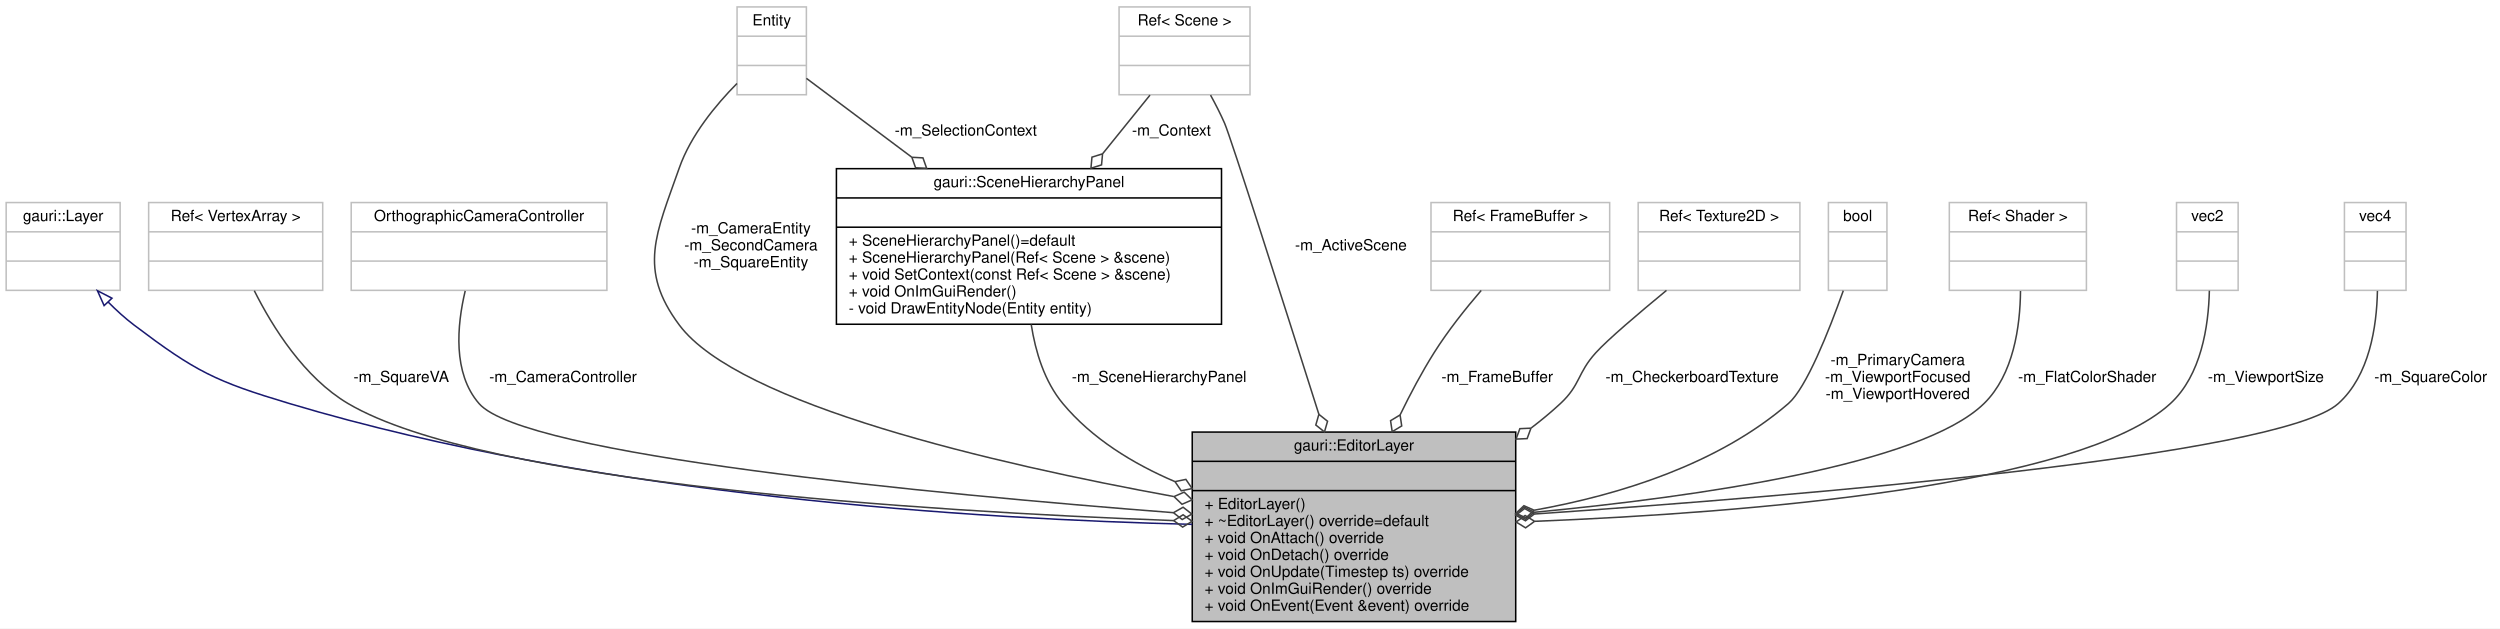
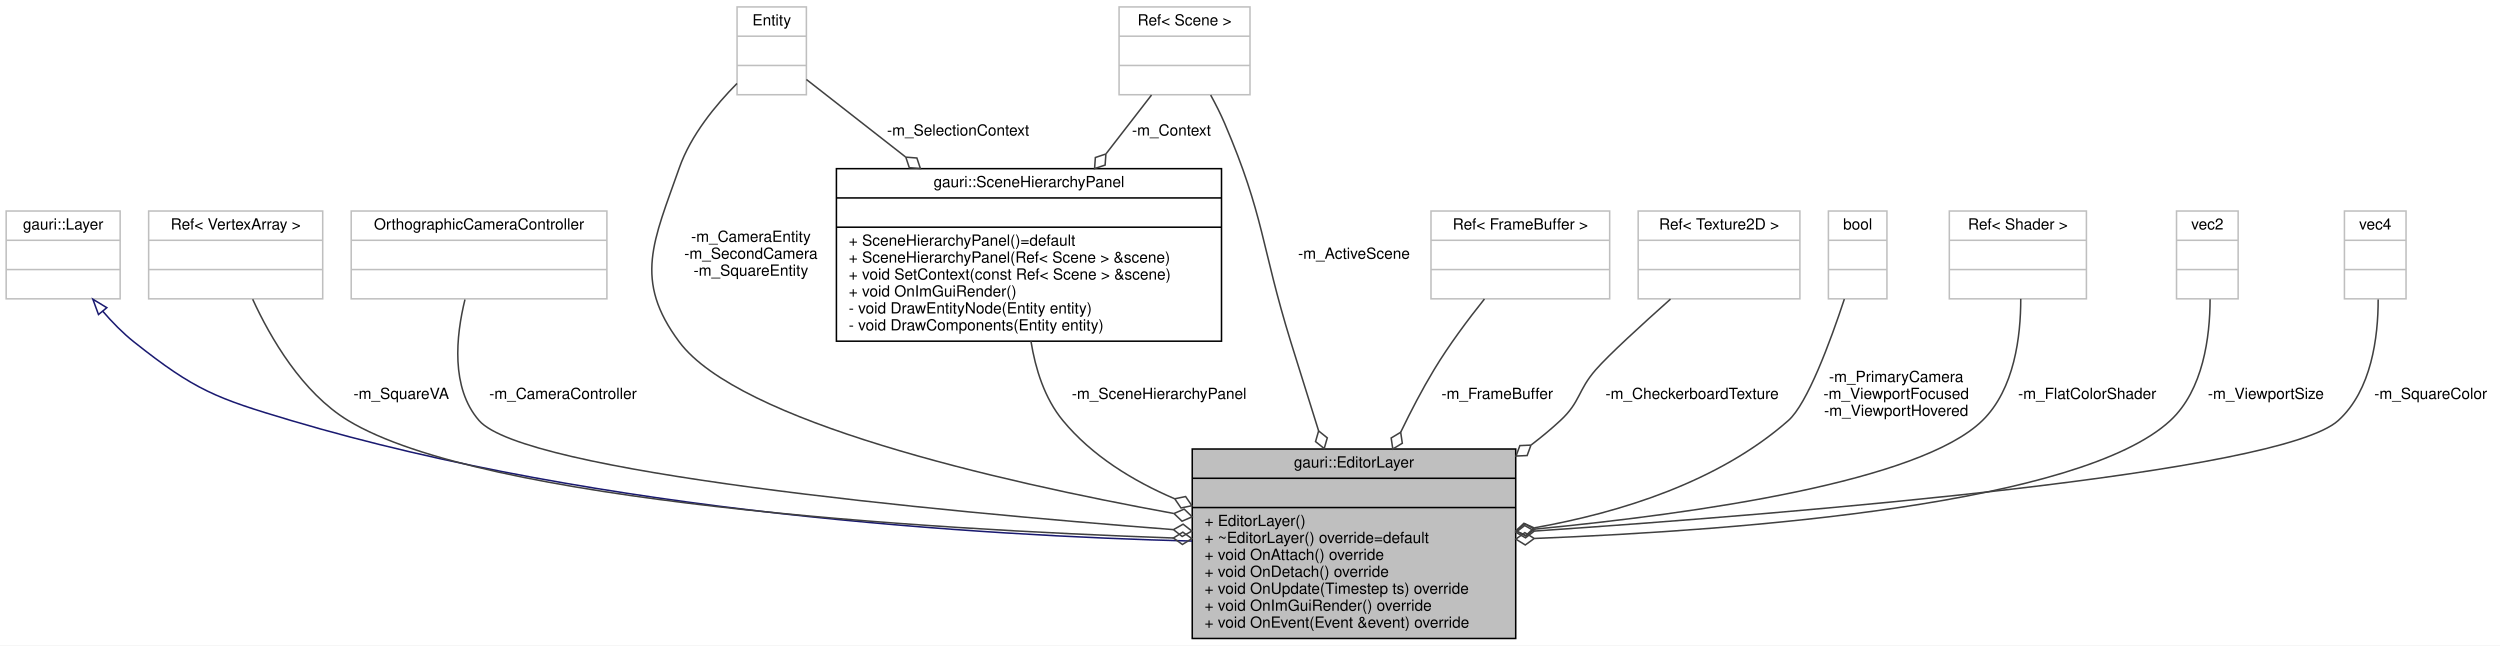
- <svg xmlns="http://www.w3.org/2000/svg" xmlns:xlink="http://www.w3.org/1999/xlink" width="1623pt" height="408pt" viewBox="0.00 0.00 1623.00 408.00">
-   <g id="graph0" class="graph" transform="scale(1 1) rotate(0) translate(4 404)">
-     <polygon fill="white" stroke="transparent" points="-4,4 -4,-404 1619,-404 1619,4 -4,4" />
+ <svg xmlns="http://www.w3.org/2000/svg" xmlns:xlink="http://www.w3.org/1999/xlink" width="1623pt" height="419pt" viewBox="0.00 0.00 1623.00 419.00">
+   <g id="graph0" class="graph" transform="scale(1 1) rotate(0) translate(4 415)">
+     <polygon fill="white" stroke="transparent" points="-4,4 -4,-415 1619,-415 1619,4 -4,4" />
    <g id="node1" class="node">
      <g id="a_node1">
        <a xlink:title=" ">
          <polygon fill="#bfbfbf" stroke="black" points="770,-0.5 770,-123.5 980,-123.5 980,-0.5 770,-0.5" />
          <text text-anchor="middle" x="875" y="-111.5" font-family="Helvetica,sans-Serif" font-size="10.00">gauri::EditorLayer</text>
          <polyline fill="none" stroke="black" points="770,-104.5 980,-104.5 " />
          <text text-anchor="middle" x="875" y="-92.5" font-family="Helvetica,sans-Serif" font-size="10.00"> </text>
          <polyline fill="none" stroke="black" points="770,-85.5 980,-85.5 " />
          <text text-anchor="start" x="778" y="-73.5" font-family="Helvetica,sans-Serif" font-size="10.00">+ EditorLayer()</text>
          <text text-anchor="start" x="778" y="-62.5" font-family="Helvetica,sans-Serif" font-size="10.00">+ ~EditorLayer() override=default</text>
          <text text-anchor="start" x="778" y="-51.5" font-family="Helvetica,sans-Serif" font-size="10.00">+ void OnAttach() override</text>
          <text text-anchor="start" x="778" y="-40.5" font-family="Helvetica,sans-Serif" font-size="10.00">+ void OnDetach() override</text>
          <text text-anchor="start" x="778" y="-29.5" font-family="Helvetica,sans-Serif" font-size="10.00">+ void OnUpdate(Timestep ts) override</text>
          <text text-anchor="start" x="778" y="-18.5" font-family="Helvetica,sans-Serif" font-size="10.00">+ void OnImGuiRender() override</text>
          <text text-anchor="start" x="778" y="-7.5" font-family="Helvetica,sans-Serif" font-size="10.00">+ void OnEvent(Event &amp;event) override</text>
        </a>
      </g>
    </g>
    <g id="node2" class="node">
      <g id="a_node2">
        <a xlink:title=" ">
-           <polygon fill="white" stroke="#bfbfbf" points="0,-215.5 0,-272.5 74,-272.5 74,-215.5 0,-215.5" />
-           <text text-anchor="middle" x="37" y="-260.5" font-family="Helvetica,sans-Serif" font-size="10.00">gauri::Layer</text>
-           <polyline fill="none" stroke="#bfbfbf" points="0,-253.5 74,-253.5 " />
-           <text text-anchor="middle" x="37" y="-241.5" font-family="Helvetica,sans-Serif" font-size="10.00"> </text>
-           <polyline fill="none" stroke="#bfbfbf" points="0,-234.5 74,-234.5 " />
-           <text text-anchor="middle" x="37" y="-222.5" font-family="Helvetica,sans-Serif" font-size="10.00"> </text>
+           <polygon fill="white" stroke="#bfbfbf" points="0,-221 0,-278 74,-278 74,-221 0,-221" />
+           <text text-anchor="middle" x="37" y="-266" font-family="Helvetica,sans-Serif" font-size="10.00">gauri::Layer</text>
+           <polyline fill="none" stroke="#bfbfbf" points="0,-259 74,-259 " />
+           <text text-anchor="middle" x="37" y="-247" font-family="Helvetica,sans-Serif" font-size="10.00"> </text>
+           <polyline fill="none" stroke="#bfbfbf" points="0,-240 74,-240 " />
+           <text text-anchor="middle" x="37" y="-228" font-family="Helvetica,sans-Serif" font-size="10.00"> </text>
        </a>
      </g>
    </g>
    <g id="edge1" class="edge">
-       <path fill="none" stroke="midnightblue" d="M66.19,-207.94C71.48,-202.6 77.18,-197.4 83,-193 123.11,-162.67 135.82,-156.41 184,-142 385.43,-81.73 632.53,-66.9 769.98,-63.58" />
-       <polygon fill="none" stroke="midnightblue" points="63.59,-205.6 59.26,-215.27 68.68,-210.41 63.59,-205.6" />
+       <path fill="none" stroke="midnightblue" d="M62.65,-213.01C68.81,-205.86 75.73,-198.77 83,-193 122.69,-161.48 136.42,-156.44 185,-142 386.11,-82.24 632.6,-67.22 769.87,-63.73" />
+       <polygon fill="none" stroke="midnightblue" points="59.94,-210.8 56.28,-220.75 65.34,-215.25 59.94,-210.8" />
    </g>
    <g id="node3" class="node">
      <g id="a_node3">
        <a xlink:title=" ">
-           <polygon fill="white" stroke="#bfbfbf" points="92.5,-215.5 92.5,-272.5 205.5,-272.5 205.5,-215.5 92.5,-215.5" />
-           <text text-anchor="middle" x="149" y="-260.5" font-family="Helvetica,sans-Serif" font-size="10.00">Ref&lt; VertexArray &gt;</text>
-           <polyline fill="none" stroke="#bfbfbf" points="92.5,-253.5 205.5,-253.5 " />
-           <text text-anchor="middle" x="149" y="-241.5" font-family="Helvetica,sans-Serif" font-size="10.00"> </text>
-           <polyline fill="none" stroke="#bfbfbf" points="92.5,-234.5 205.5,-234.5 " />
-           <text text-anchor="middle" x="149" y="-222.5" font-family="Helvetica,sans-Serif" font-size="10.00"> </text>
+           <polygon fill="white" stroke="#bfbfbf" points="92.5,-221 92.5,-278 205.5,-278 205.5,-221 92.5,-221" />
+           <text text-anchor="middle" x="149" y="-266" font-family="Helvetica,sans-Serif" font-size="10.00">Ref&lt; VertexArray &gt;</text>
+           <polyline fill="none" stroke="#bfbfbf" points="92.5,-259 205.5,-259 " />
+           <text text-anchor="middle" x="149" y="-247" font-family="Helvetica,sans-Serif" font-size="10.00"> </text>
+           <polyline fill="none" stroke="#bfbfbf" points="92.5,-240 205.5,-240 " />
+           <text text-anchor="middle" x="149" y="-228" font-family="Helvetica,sans-Serif" font-size="10.00"> </text>
        </a>
      </g>
    </g>
    <g id="edge2" class="edge">
-       <path fill="none" stroke="#404040" d="M161.09,-215.27C172.98,-191.6 193.48,-158.81 222,-142 310.17,-90.02 595.06,-72.1 757.92,-66.03" />
-       <polygon fill="none" stroke="#404040" points="757.93,-66.03 763.78,-61.81 769.92,-65.59 764.07,-69.81 757.93,-66.03" />
+       <path fill="none" stroke="#404040" d="M160.03,-220.74C171.53,-195.71 192.1,-160.13 222,-142 309.52,-88.92 594.67,-71.44 757.75,-65.73" />
+       <polygon fill="none" stroke="#404040" points="757.76,-65.73 763.63,-61.53 769.76,-65.33 763.9,-69.53 757.76,-65.73" />
      <text text-anchor="middle" x="256.5" y="-156" font-family="Helvetica,sans-Serif" font-size="10.00"> -m_SquareVA</text>
    </g>
    <g id="node4" class="node">
      <g id="a_node4">
        <a xlink:title=" ">
-           <polygon fill="white" stroke="#bfbfbf" points="224,-215.5 224,-272.5 390,-272.5 390,-215.5 224,-215.5" />
-           <text text-anchor="middle" x="307" y="-260.5" font-family="Helvetica,sans-Serif" font-size="10.00">OrthographicCameraController</text>
-           <polyline fill="none" stroke="#bfbfbf" points="224,-253.5 390,-253.5 " />
-           <text text-anchor="middle" x="307" y="-241.5" font-family="Helvetica,sans-Serif" font-size="10.00"> </text>
-           <polyline fill="none" stroke="#bfbfbf" points="224,-234.5 390,-234.5 " />
-           <text text-anchor="middle" x="307" y="-222.5" font-family="Helvetica,sans-Serif" font-size="10.00"> </text>
+           <polygon fill="white" stroke="#bfbfbf" points="224,-221 224,-278 390,-278 390,-221 224,-221" />
+           <text text-anchor="middle" x="307" y="-266" font-family="Helvetica,sans-Serif" font-size="10.00">OrthographicCameraController</text>
+           <polyline fill="none" stroke="#bfbfbf" points="224,-259 390,-259 " />
+           <text text-anchor="middle" x="307" y="-247" font-family="Helvetica,sans-Serif" font-size="10.00"> </text>
+           <polyline fill="none" stroke="#bfbfbf" points="224,-240 390,-240 " />
+           <text text-anchor="middle" x="307" y="-228" font-family="Helvetica,sans-Serif" font-size="10.00"> </text>
        </a>
      </g>
    </g>
    <g id="edge3" class="edge">
-       <path fill="none" stroke="#404040" d="M298.01,-215.14C292.66,-192.69 289.85,-161.71 307,-142 336.13,-108.54 600.02,-83.38 757.66,-71.18" />
+       <path fill="none" stroke="#404040" d="M297.86,-220.55C292.01,-196.77 288.55,-163.2 307,-142 336.13,-108.54 600.02,-83.38 757.66,-71.18" />
      <polygon fill="none" stroke="#404040" points="757.79,-71.17 763.47,-66.72 769.76,-70.25 764.08,-74.7 757.79,-71.17" />
      <text text-anchor="middle" x="361.5" y="-156" font-family="Helvetica,sans-Serif" font-size="10.00"> -m_CameraController</text>
    </g>
    <g id="node5" class="node">
      <g id="a_node5">
        <a xlink:title=" ">
-           <polygon fill="white" stroke="#bfbfbf" points="474.5,-342.5 474.5,-399.5 519.5,-399.5 519.5,-342.5 474.5,-342.5" />
-           <text text-anchor="middle" x="497" y="-387.5" font-family="Helvetica,sans-Serif" font-size="10.00">Entity</text>
-           <polyline fill="none" stroke="#bfbfbf" points="474.5,-380.5 519.5,-380.5 " />
-           <text text-anchor="middle" x="497" y="-368.5" font-family="Helvetica,sans-Serif" font-size="10.00"> </text>
-           <polyline fill="none" stroke="#bfbfbf" points="474.5,-361.5 519.5,-361.5 " />
-           <text text-anchor="middle" x="497" y="-349.5" font-family="Helvetica,sans-Serif" font-size="10.00"> </text>
+           <polygon fill="white" stroke="#bfbfbf" points="474.5,-353.5 474.5,-410.5 519.5,-410.5 519.5,-353.5 474.5,-353.5" />
+           <text text-anchor="middle" x="497" y="-398.5" font-family="Helvetica,sans-Serif" font-size="10.00">Entity</text>
+           <polyline fill="none" stroke="#bfbfbf" points="474.5,-391.5 519.5,-391.5 " />
+           <text text-anchor="middle" x="497" y="-379.5" font-family="Helvetica,sans-Serif" font-size="10.00"> </text>
+           <polyline fill="none" stroke="#bfbfbf" points="474.5,-372.5 519.5,-372.5 " />
+           <text text-anchor="middle" x="497" y="-360.5" font-family="Helvetica,sans-Serif" font-size="10.00"> </text>
        </a>
      </g>
    </g>
    <g id="edge4" class="edge">
-       <path fill="none" stroke="#404040" d="M474.45,-349.81C460.73,-335.94 444.45,-316.24 437,-295 421.99,-252.22 409.89,-229.33 437,-193 475.55,-141.35 641.64,-102.89 757.82,-81.69" />
+       <path fill="none" stroke="#404040" d="M474.45,-360.81C460.73,-346.94 444.45,-327.24 437,-306 420.38,-258.61 406.96,-233.25 437,-193 475.55,-141.35 641.64,-102.89 757.82,-81.69" />
      <polygon fill="none" stroke="#404040" points="758.15,-81.63 763.35,-76.63 769.96,-79.5 764.76,-84.5 758.15,-81.63" />
-       <text text-anchor="middle" x="483.5" y="-252.5" font-family="Helvetica,sans-Serif" font-size="10.00"> -m_CameraEntity</text>
-       <text text-anchor="middle" x="483.5" y="-241.5" font-family="Helvetica,sans-Serif" font-size="10.00">-m_SecondCamera</text>
-       <text text-anchor="middle" x="483.5" y="-230.5" font-family="Helvetica,sans-Serif" font-size="10.00">-m_SquareEntity</text>
+       <text text-anchor="middle" x="483.5" y="-258" font-family="Helvetica,sans-Serif" font-size="10.00"> -m_CameraEntity</text>
+       <text text-anchor="middle" x="483.5" y="-247" font-family="Helvetica,sans-Serif" font-size="10.00">-m_SecondCamera</text>
+       <text text-anchor="middle" x="483.5" y="-236" font-family="Helvetica,sans-Serif" font-size="10.00">-m_SquareEntity</text>
    </g>
    <g id="node7" class="node">
      <g id="a_node7">
        <a xlink:href="classgauri_1_1SceneHierarchyPanel.html" target="_top" xlink:title=" ">
-           <polygon fill="white" stroke="black" points="539,-193.5 539,-294.5 789,-294.5 789,-193.5 539,-193.5" />
-           <text text-anchor="middle" x="664" y="-282.5" font-family="Helvetica,sans-Serif" font-size="10.00">gauri::SceneHierarchyPanel</text>
-           <polyline fill="none" stroke="black" points="539,-275.5 789,-275.5 " />
-           <text text-anchor="middle" x="664" y="-263.5" font-family="Helvetica,sans-Serif" font-size="10.00"> </text>
-           <polyline fill="none" stroke="black" points="539,-256.5 789,-256.5 " />
-           <text text-anchor="start" x="547" y="-244.5" font-family="Helvetica,sans-Serif" font-size="10.00">+ SceneHierarchyPanel()=default</text>
-           <text text-anchor="start" x="547" y="-233.5" font-family="Helvetica,sans-Serif" font-size="10.00">+ SceneHierarchyPanel(Ref&lt; Scene &gt; &amp;scene)</text>
-           <text text-anchor="start" x="547" y="-222.5" font-family="Helvetica,sans-Serif" font-size="10.00">+ void SetContext(const Ref&lt; Scene &gt; &amp;scene)</text>
-           <text text-anchor="start" x="547" y="-211.5" font-family="Helvetica,sans-Serif" font-size="10.00">+ void OnImGuiRender()</text>
-           <text text-anchor="start" x="547" y="-200.5" font-family="Helvetica,sans-Serif" font-size="10.00">- void DrawEntityNode(Entity entity)</text>
+           <polygon fill="white" stroke="black" points="539,-193.5 539,-305.5 789,-305.5 789,-193.5 539,-193.5" />
+           <text text-anchor="middle" x="664" y="-293.5" font-family="Helvetica,sans-Serif" font-size="10.00">gauri::SceneHierarchyPanel</text>
+           <polyline fill="none" stroke="black" points="539,-286.5 789,-286.5 " />
+           <text text-anchor="middle" x="664" y="-274.5" font-family="Helvetica,sans-Serif" font-size="10.00"> </text>
+           <polyline fill="none" stroke="black" points="539,-267.5 789,-267.5 " />
+           <text text-anchor="start" x="547" y="-255.5" font-family="Helvetica,sans-Serif" font-size="10.00">+ SceneHierarchyPanel()=default</text>
+           <text text-anchor="start" x="547" y="-244.5" font-family="Helvetica,sans-Serif" font-size="10.00">+ SceneHierarchyPanel(Ref&lt; Scene &gt; &amp;scene)</text>
+           <text text-anchor="start" x="547" y="-233.5" font-family="Helvetica,sans-Serif" font-size="10.00">+ void SetContext(const Ref&lt; Scene &gt; &amp;scene)</text>
+           <text text-anchor="start" x="547" y="-222.5" font-family="Helvetica,sans-Serif" font-size="10.00">+ void OnImGuiRender()</text>
+           <text text-anchor="start" x="547" y="-211.5" font-family="Helvetica,sans-Serif" font-size="10.00">- void DrawEntityNode(Entity entity)</text>
+           <text text-anchor="start" x="547" y="-200.5" font-family="Helvetica,sans-Serif" font-size="10.00">- void DrawComponents(Entity entity)</text>
        </a>
      </g>
    </g>
    <g id="edge7" class="edge">
-       <path fill="none" stroke="#404040" d="M519.52,-353.14C537.21,-339.91 562.91,-320.66 587.76,-302.07" />
-       <polygon fill="none" stroke="#404040" points="587.98,-301.9 590.39,-295.1 597.59,-294.71 595.18,-301.51 587.98,-301.9" />
-       <text text-anchor="middle" x="623" y="-316" font-family="Helvetica,sans-Serif" font-size="10.00"> -m_SelectionContext</text>
+       <path fill="none" stroke="#404040" d="M519.52,-363.4C536.27,-350.31 560.21,-331.61 583.8,-313.17" />
+       <polygon fill="none" stroke="#404040" points="584.05,-312.98 586.32,-306.13 593.51,-305.59 591.24,-312.43 584.05,-312.98" />
+       <text text-anchor="middle" x="618" y="-327" font-family="Helvetica,sans-Serif" font-size="10.00"> -m_SelectionContext</text>
    </g>
    <g id="node6" class="node">
      <g id="a_node6">
        <a xlink:title=" ">
-           <polygon fill="white" stroke="#bfbfbf" points="925,-215.5 925,-272.5 1041,-272.5 1041,-215.5 925,-215.5" />
-           <text text-anchor="middle" x="983" y="-260.5" font-family="Helvetica,sans-Serif" font-size="10.00">Ref&lt; FrameBuffer &gt;</text>
-           <polyline fill="none" stroke="#bfbfbf" points="925,-253.5 1041,-253.5 " />
-           <text text-anchor="middle" x="983" y="-241.5" font-family="Helvetica,sans-Serif" font-size="10.00"> </text>
-           <polyline fill="none" stroke="#bfbfbf" points="925,-234.5 1041,-234.5 " />
-           <text text-anchor="middle" x="983" y="-222.5" font-family="Helvetica,sans-Serif" font-size="10.00"> </text>
+           <polygon fill="white" stroke="#bfbfbf" points="925,-221 925,-278 1041,-278 1041,-221 925,-221" />
+           <text text-anchor="middle" x="983" y="-266" font-family="Helvetica,sans-Serif" font-size="10.00">Ref&lt; FrameBuffer &gt;</text>
+           <polyline fill="none" stroke="#bfbfbf" points="925,-259 1041,-259 " />
+           <text text-anchor="middle" x="983" y="-247" font-family="Helvetica,sans-Serif" font-size="10.00"> </text>
+           <polyline fill="none" stroke="#bfbfbf" points="925,-240 1041,-240 " />
+           <text text-anchor="middle" x="983" y="-228" font-family="Helvetica,sans-Serif" font-size="10.00"> </text>
        </a>
      </g>
    </g>
    <g id="edge5" class="edge">
-       <path fill="none" stroke="#404040" d="M957.6,-215.44C947.35,-203.53 935.88,-189.11 927,-175 919.07,-162.4 911.62,-148.4 904.96,-134.68" />
-       <polygon fill="none" stroke="#404040" points="904.93,-134.62 898.75,-130.9 899.81,-123.77 905.99,-127.48 904.93,-134.62" />
+       <path fill="none" stroke="#404040" d="M959.7,-220.89C949.01,-207.52 936.61,-190.93 927,-175 919.31,-162.25 911.97,-148.18 905.35,-134.44" />
+       <polygon fill="none" stroke="#404040" points="905.32,-134.38 899.14,-130.66 900.2,-123.53 906.38,-127.25 905.32,-134.38" />
      <text text-anchor="middle" x="968" y="-156" font-family="Helvetica,sans-Serif" font-size="10.00"> -m_FrameBuffer</text>
    </g>
    <g id="edge6" class="edge">
-       <path fill="none" stroke="#404040" d="M665.46,-193.37C668.24,-175.51 674.11,-156.27 686,-142 704.91,-119.31 731.44,-103.02 758.66,-91.38" />
-       <polygon fill="none" stroke="#404040" points="758.81,-91.32 762.87,-85.36 769.93,-86.83 765.87,-92.78 758.81,-91.32" />
+       <path fill="none" stroke="#404040" d="M665.3,-193.46C668.19,-175.43 674.17,-156.35 686,-142 704.79,-119.21 731.28,-102.89 758.49,-91.24" />
+       <polygon fill="none" stroke="#404040" points="758.64,-91.18 762.71,-85.23 769.77,-86.69 765.7,-92.64 758.64,-91.18" />
      <text text-anchor="middle" x="748.5" y="-156" font-family="Helvetica,sans-Serif" font-size="10.00"> -m_SceneHierarchyPanel</text>
    </g>
    <g id="node8" class="node">
      <g id="a_node8">
        <a xlink:title=" ">
-           <polygon fill="white" stroke="#bfbfbf" points="722.5,-342.5 722.5,-399.5 807.5,-399.5 807.5,-342.5 722.5,-342.5" />
-           <text text-anchor="middle" x="765" y="-387.5" font-family="Helvetica,sans-Serif" font-size="10.00">Ref&lt; Scene &gt;</text>
-           <polyline fill="none" stroke="#bfbfbf" points="722.5,-380.5 807.5,-380.5 " />
-           <text text-anchor="middle" x="765" y="-368.5" font-family="Helvetica,sans-Serif" font-size="10.00"> </text>
-           <polyline fill="none" stroke="#bfbfbf" points="722.5,-361.5 807.5,-361.5 " />
-           <text text-anchor="middle" x="765" y="-349.5" font-family="Helvetica,sans-Serif" font-size="10.00"> </text>
+           <polygon fill="white" stroke="#bfbfbf" points="722.5,-353.5 722.5,-410.5 807.5,-410.5 807.5,-353.5 722.5,-353.5" />
+           <text text-anchor="middle" x="765" y="-398.5" font-family="Helvetica,sans-Serif" font-size="10.00">Ref&lt; Scene &gt;</text>
+           <polyline fill="none" stroke="#bfbfbf" points="722.5,-391.5 807.5,-391.5 " />
+           <text text-anchor="middle" x="765" y="-379.5" font-family="Helvetica,sans-Serif" font-size="10.00"> </text>
+           <polyline fill="none" stroke="#bfbfbf" points="722.5,-372.5 807.5,-372.5 " />
+           <text text-anchor="middle" x="765" y="-360.5" font-family="Helvetica,sans-Serif" font-size="10.00"> </text>
        </a>
      </g>
    </g>
    <g id="edge14" class="edge">
-       <path fill="none" stroke="#404040" d="M781.88,-342.25C785.13,-336.34 788.35,-330.05 791,-324 794.94,-315.01 828.67,-209.28 852.17,-135.18" />
-       <polygon fill="none" stroke="#404040" points="852.22,-135.02 850.22,-128.09 855.84,-123.58 857.84,-130.51 852.22,-135.02" />
-       <text text-anchor="middle" x="873" y="-241.5" font-family="Helvetica,sans-Serif" font-size="10.00"> -m_ActiveScene</text>
+       <path fill="none" stroke="#404040" d="M781.96,-353.28C785.21,-347.37 788.4,-341.07 791,-335 816.94,-274.37 814.53,-256 834,-193 839.79,-174.28 846.12,-154.06 852.04,-135.28" />
+       <polygon fill="none" stroke="#404040" points="852.05,-135.24 850.05,-128.32 855.67,-123.8 857.67,-130.73 852.05,-135.24" />
+       <text text-anchor="middle" x="875" y="-247" font-family="Helvetica,sans-Serif" font-size="10.00"> -m_ActiveScene</text>
    </g>
    <g id="edge8" class="edge">
-       <path fill="none" stroke="#404040" d="M742.58,-342.26C733.51,-331.03 722.67,-317.61 711.97,-304.37" />
-       <polygon fill="none" stroke="#404040" points="711.78,-304.14 704.9,-301.98 704.24,-294.8 711.12,-296.95 711.78,-304.14" />
-       <text text-anchor="middle" x="756.5" y="-316" font-family="Helvetica,sans-Serif" font-size="10.00"> -m_Context</text>
+       <path fill="none" stroke="#404040" d="M743.58,-353.32C734.91,-342.13 724.51,-328.69 714.13,-315.28" />
+       <polygon fill="none" stroke="#404040" points="713.95,-315.04 707.11,-312.74 706.6,-305.55 713.44,-307.84 713.95,-315.04" />
+       <text text-anchor="middle" x="756.5" y="-327" font-family="Helvetica,sans-Serif" font-size="10.00"> -m_Context</text>
    </g>
    <g id="node9" class="node">
      <g id="a_node9">
        <a xlink:title=" ">
-           <polygon fill="white" stroke="#bfbfbf" points="1059.5,-215.5 1059.5,-272.5 1164.5,-272.5 1164.5,-215.5 1059.5,-215.5" />
-           <text text-anchor="middle" x="1112" y="-260.5" font-family="Helvetica,sans-Serif" font-size="10.00">Ref&lt; Texture2D &gt;</text>
-           <polyline fill="none" stroke="#bfbfbf" points="1059.5,-253.5 1164.5,-253.5 " />
-           <text text-anchor="middle" x="1112" y="-241.5" font-family="Helvetica,sans-Serif" font-size="10.00"> </text>
-           <polyline fill="none" stroke="#bfbfbf" points="1059.5,-234.5 1164.5,-234.5 " />
-           <text text-anchor="middle" x="1112" y="-222.5" font-family="Helvetica,sans-Serif" font-size="10.00"> </text>
+           <polygon fill="white" stroke="#bfbfbf" points="1059.5,-221 1059.5,-278 1164.5,-278 1164.5,-221 1059.5,-221" />
+           <text text-anchor="middle" x="1112" y="-266" font-family="Helvetica,sans-Serif" font-size="10.00">Ref&lt; Texture2D &gt;</text>
+           <polyline fill="none" stroke="#bfbfbf" points="1059.5,-259 1164.5,-259 " />
+           <text text-anchor="middle" x="1112" y="-247" font-family="Helvetica,sans-Serif" font-size="10.00"> </text>
+           <polyline fill="none" stroke="#bfbfbf" points="1059.5,-240 1164.5,-240 " />
+           <text text-anchor="middle" x="1112" y="-228" font-family="Helvetica,sans-Serif" font-size="10.00"> </text>
        </a>
      </g>
    </g>
    <g id="edge9" class="edge">
-       <path fill="none" stroke="#404040" d="M1077.88,-215.48C1059.84,-200.63 1039.84,-183.63 1032,-175 1019.98,-161.77 1022.11,-154.15 1009,-142 1003.08,-136.51 996.71,-131.23 990.08,-126.18" />
+       <path fill="none" stroke="#404040" d="M1080.48,-220.82C1061.84,-204.21 1040.32,-184.52 1032,-175 1020.24,-161.54 1022.11,-154.15 1009,-142 1003.08,-136.51 996.71,-131.23 990.08,-126.18" />
      <polygon fill="none" stroke="#404040" points="989.89,-126.03 982.69,-125.71 980.21,-118.94 987.42,-119.26 989.89,-126.03" />
      <text text-anchor="middle" x="1094.5" y="-156" font-family="Helvetica,sans-Serif" font-size="10.00"> -m_CheckerboardTexture</text>
    </g>
    <g id="node10" class="node">
      <g id="a_node10">
        <a xlink:title=" ">
-           <polygon fill="white" stroke="#bfbfbf" points="1183,-215.5 1183,-272.5 1221,-272.5 1221,-215.5 1183,-215.5" />
-           <text text-anchor="middle" x="1202" y="-260.5" font-family="Helvetica,sans-Serif" font-size="10.00">bool</text>
-           <polyline fill="none" stroke="#bfbfbf" points="1183,-253.5 1221,-253.5 " />
-           <text text-anchor="middle" x="1202" y="-241.5" font-family="Helvetica,sans-Serif" font-size="10.00"> </text>
-           <polyline fill="none" stroke="#bfbfbf" points="1183,-234.5 1221,-234.5 " />
-           <text text-anchor="middle" x="1202" y="-222.5" font-family="Helvetica,sans-Serif" font-size="10.00"> </text>
+           <polygon fill="white" stroke="#bfbfbf" points="1183,-221 1183,-278 1221,-278 1221,-221 1183,-221" />
+           <text text-anchor="middle" x="1202" y="-266" font-family="Helvetica,sans-Serif" font-size="10.00">bool</text>
+           <polyline fill="none" stroke="#bfbfbf" points="1183,-259 1221,-259 " />
+           <text text-anchor="middle" x="1202" y="-247" font-family="Helvetica,sans-Serif" font-size="10.00"> </text>
+           <polyline fill="none" stroke="#bfbfbf" points="1183,-240 1221,-240 " />
+           <text text-anchor="middle" x="1202" y="-228" font-family="Helvetica,sans-Serif" font-size="10.00"> </text>
        </a>
      </g>
    </g>
    <g id="edge10" class="edge">
-       <path fill="none" stroke="#404040" d="M1192.66,-215.28C1183.29,-188.98 1168.62,-152.04 1157,-142 1111.38,-102.6 1047.54,-82.75 992.13,-72.79" />
-       <polygon fill="none" stroke="#404040" points="991.92,-72.76 985.33,-75.7 980.09,-70.76 986.67,-67.81 991.92,-72.76" />
-       <text text-anchor="middle" x="1228" y="-167" font-family="Helvetica,sans-Serif" font-size="10.00"> -m_PrimaryCamera</text>
-       <text text-anchor="middle" x="1228" y="-156" font-family="Helvetica,sans-Serif" font-size="10.00">-m_ViewportFocused</text>
-       <text text-anchor="middle" x="1228" y="-145" font-family="Helvetica,sans-Serif" font-size="10.00">-m_ViewportHovered</text>
+       <path fill="none" stroke="#404040" d="M1193.36,-220.83C1184.16,-193.03 1169.28,-152.81 1157,-142 1111.68,-102.08 1047.7,-82.2 992.14,-72.35" />
+       <polygon fill="none" stroke="#404040" points="991.89,-72.31 985.32,-75.28 980.06,-70.35 986.63,-67.38 991.89,-72.31" />
+       <text text-anchor="middle" x="1227" y="-167" font-family="Helvetica,sans-Serif" font-size="10.00"> -m_PrimaryCamera</text>
+       <text text-anchor="middle" x="1227" y="-156" font-family="Helvetica,sans-Serif" font-size="10.00">-m_ViewportFocused</text>
+       <text text-anchor="middle" x="1227" y="-145" font-family="Helvetica,sans-Serif" font-size="10.00">-m_ViewportHovered</text>
    </g>
    <g id="node11" class="node">
      <g id="a_node11">
        <a xlink:title=" ">
-           <polygon fill="white" stroke="#bfbfbf" points="1261.5,-215.5 1261.5,-272.5 1350.5,-272.5 1350.5,-215.5 1261.5,-215.5" />
-           <text text-anchor="middle" x="1306" y="-260.5" font-family="Helvetica,sans-Serif" font-size="10.00">Ref&lt; Shader &gt;</text>
-           <polyline fill="none" stroke="#bfbfbf" points="1261.5,-253.5 1350.5,-253.5 " />
-           <text text-anchor="middle" x="1306" y="-241.5" font-family="Helvetica,sans-Serif" font-size="10.00"> </text>
-           <polyline fill="none" stroke="#bfbfbf" points="1261.5,-234.5 1350.5,-234.5 " />
-           <text text-anchor="middle" x="1306" y="-222.5" font-family="Helvetica,sans-Serif" font-size="10.00"> </text>
+           <polygon fill="white" stroke="#bfbfbf" points="1261.5,-221 1261.5,-278 1350.5,-278 1350.5,-221 1261.5,-221" />
+           <text text-anchor="middle" x="1306" y="-266" font-family="Helvetica,sans-Serif" font-size="10.00">Ref&lt; Shader &gt;</text>
+           <polyline fill="none" stroke="#bfbfbf" points="1261.5,-259 1350.5,-259 " />
+           <text text-anchor="middle" x="1306" y="-247" font-family="Helvetica,sans-Serif" font-size="10.00"> </text>
+           <polyline fill="none" stroke="#bfbfbf" points="1261.5,-240 1350.5,-240 " />
+           <text text-anchor="middle" x="1306" y="-228" font-family="Helvetica,sans-Serif" font-size="10.00"> </text>
        </a>
      </g>
    </g>
    <g id="edge11" class="edge">
-       <path fill="none" stroke="#404040" d="M1307.71,-215.07C1307.5,-192.25 1303.26,-160.81 1284,-142 1243.27,-102.23 1097.96,-81.49 992.1,-71.43" />
-       <polygon fill="none" stroke="#404040" points="991.99,-71.42 985.64,-74.85 980.04,-70.31 986.38,-66.88 991.99,-71.42" />
+       <path fill="none" stroke="#404040" d="M1307.87,-220.96C1307.91,-196.78 1303.82,-162.38 1283,-142 1242.48,-102.33 1097.89,-81.6 992.31,-71.49" />
+       <polygon fill="none" stroke="#404040" points="992.24,-71.49 985.89,-74.91 980.29,-70.37 986.63,-66.95 992.24,-71.49" />
      <text text-anchor="middle" x="1351" y="-156" font-family="Helvetica,sans-Serif" font-size="10.00"> -m_FlatColorShader</text>
    </g>
    <g id="node12" class="node">
      <g id="a_node12">
        <a xlink:title=" ">
-           <polygon fill="white" stroke="#bfbfbf" points="1409,-215.5 1409,-272.5 1449,-272.5 1449,-215.5 1409,-215.5" />
-           <text text-anchor="middle" x="1429" y="-260.5" font-family="Helvetica,sans-Serif" font-size="10.00">vec2</text>
-           <polyline fill="none" stroke="#bfbfbf" points="1409,-253.5 1449,-253.5 " />
-           <text text-anchor="middle" x="1429" y="-241.5" font-family="Helvetica,sans-Serif" font-size="10.00"> </text>
-           <polyline fill="none" stroke="#bfbfbf" points="1409,-234.5 1449,-234.5 " />
-           <text text-anchor="middle" x="1429" y="-222.5" font-family="Helvetica,sans-Serif" font-size="10.00"> </text>
+           <polygon fill="white" stroke="#bfbfbf" points="1409,-221 1409,-278 1449,-278 1449,-221 1409,-221" />
+           <text text-anchor="middle" x="1429" y="-266" font-family="Helvetica,sans-Serif" font-size="10.00">vec2</text>
+           <polyline fill="none" stroke="#bfbfbf" points="1409,-259 1449,-259 " />
+           <text text-anchor="middle" x="1429" y="-247" font-family="Helvetica,sans-Serif" font-size="10.00"> </text>
+           <polyline fill="none" stroke="#bfbfbf" points="1409,-240 1449,-240 " />
+           <text text-anchor="middle" x="1429" y="-228" font-family="Helvetica,sans-Serif" font-size="10.00"> </text>
        </a>
      </g>
    </g>
    <g id="edge12" class="edge">
-       <path fill="none" stroke="#404040" d="M1430.32,-215.25C1429.79,-192.24 1425.05,-160.41 1405,-142 1346.46,-88.26 1130.01,-71.06 992.49,-65.57" />
-       <polygon fill="none" stroke="#404040" points="992.25,-65.56 986.1,-69.33 980.26,-65.1 986.41,-61.33 992.25,-65.56" />
+       <path fill="none" stroke="#404040" d="M1430.79,-220.71C1430.73,-196.37 1426.39,-161.86 1405,-142 1346.73,-87.88 1129.91,-70.81 992.3,-65.44" />
+       <polygon fill="none" stroke="#404040" points="992.05,-65.43 985.91,-69.21 980.06,-64.99 986.21,-61.21 992.05,-65.43" />
      <text text-anchor="middle" x="1467" y="-156" font-family="Helvetica,sans-Serif" font-size="10.00"> -m_ViewportSize</text>
    </g>
    <g id="node13" class="node">
      <g id="a_node13">
        <a xlink:title=" ">
-           <polygon fill="white" stroke="#bfbfbf" points="1518,-215.5 1518,-272.5 1558,-272.5 1558,-215.5 1518,-215.5" />
-           <text text-anchor="middle" x="1538" y="-260.5" font-family="Helvetica,sans-Serif" font-size="10.00">vec4</text>
-           <polyline fill="none" stroke="#bfbfbf" points="1518,-253.5 1558,-253.5 " />
-           <text text-anchor="middle" x="1538" y="-241.5" font-family="Helvetica,sans-Serif" font-size="10.00"> </text>
-           <polyline fill="none" stroke="#bfbfbf" points="1518,-234.5 1558,-234.5 " />
-           <text text-anchor="middle" x="1538" y="-222.5" font-family="Helvetica,sans-Serif" font-size="10.00"> </text>
+           <polygon fill="white" stroke="#bfbfbf" points="1518,-221 1518,-278 1558,-278 1558,-221 1518,-221" />
+           <text text-anchor="middle" x="1538" y="-266" font-family="Helvetica,sans-Serif" font-size="10.00">vec4</text>
+           <polyline fill="none" stroke="#bfbfbf" points="1518,-259 1558,-259 " />
+           <text text-anchor="middle" x="1538" y="-247" font-family="Helvetica,sans-Serif" font-size="10.00"> </text>
+           <polyline fill="none" stroke="#bfbfbf" points="1518,-240 1558,-240 " />
+           <text text-anchor="middle" x="1538" y="-228" font-family="Helvetica,sans-Serif" font-size="10.00"> </text>
        </a>
      </g>
    </g>
    <g id="edge13" class="edge">
-       <path fill="none" stroke="#404040" d="M1539.43,-215.13C1538.98,-192.03 1534.28,-160.15 1514,-142 1475.91,-107.9 1165.9,-82.19 992.09,-70.3" />
-       <polygon fill="none" stroke="#404040" points="992.04,-70.29 985.78,-73.88 980.07,-69.48 986.33,-65.9 992.04,-70.29" />
+       <path fill="none" stroke="#404040" d="M1539.91,-220.58C1539.92,-196.16 1535.63,-161.6 1514,-142 1476.11,-107.67 1166.02,-82.06 992.13,-70.24" />
+       <polygon fill="none" stroke="#404040" points="992.09,-70.24 985.83,-73.83 980.11,-69.43 986.37,-65.84 992.09,-70.24" />
      <text text-anchor="middle" x="1574" y="-156" font-family="Helvetica,sans-Serif" font-size="10.00"> -m_SquareColor</text>
    </g>
  </g>
</svg>
